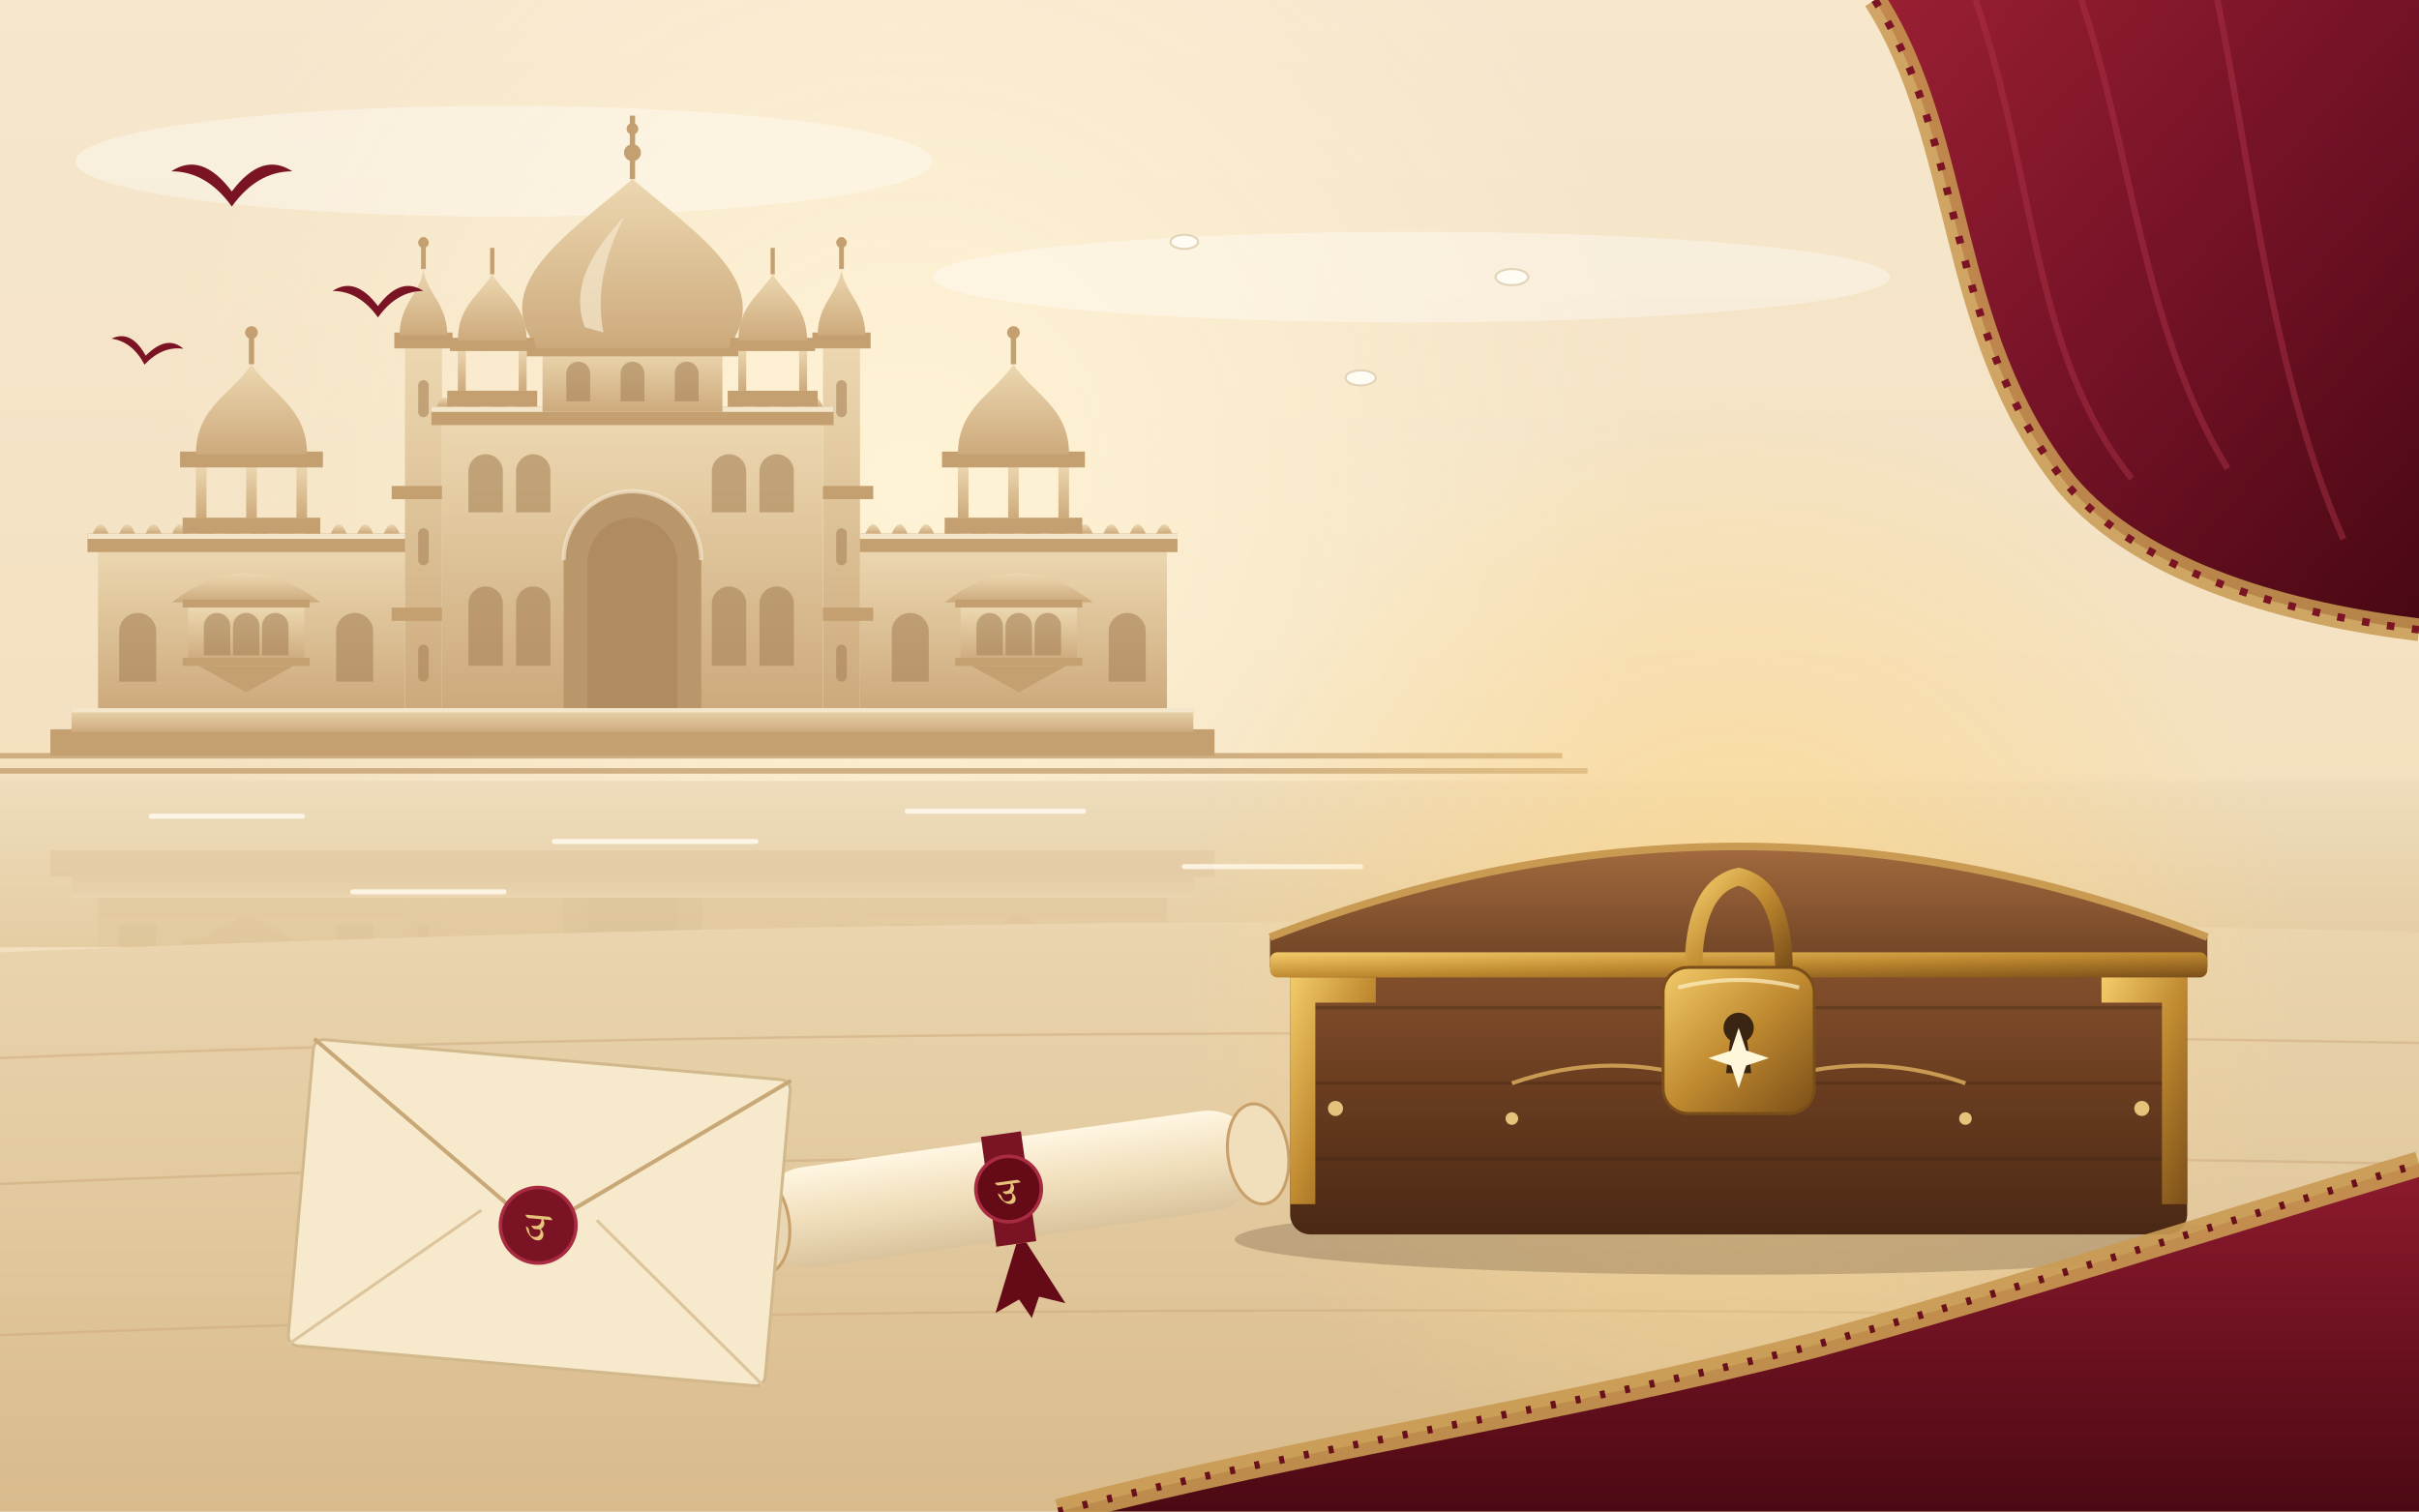
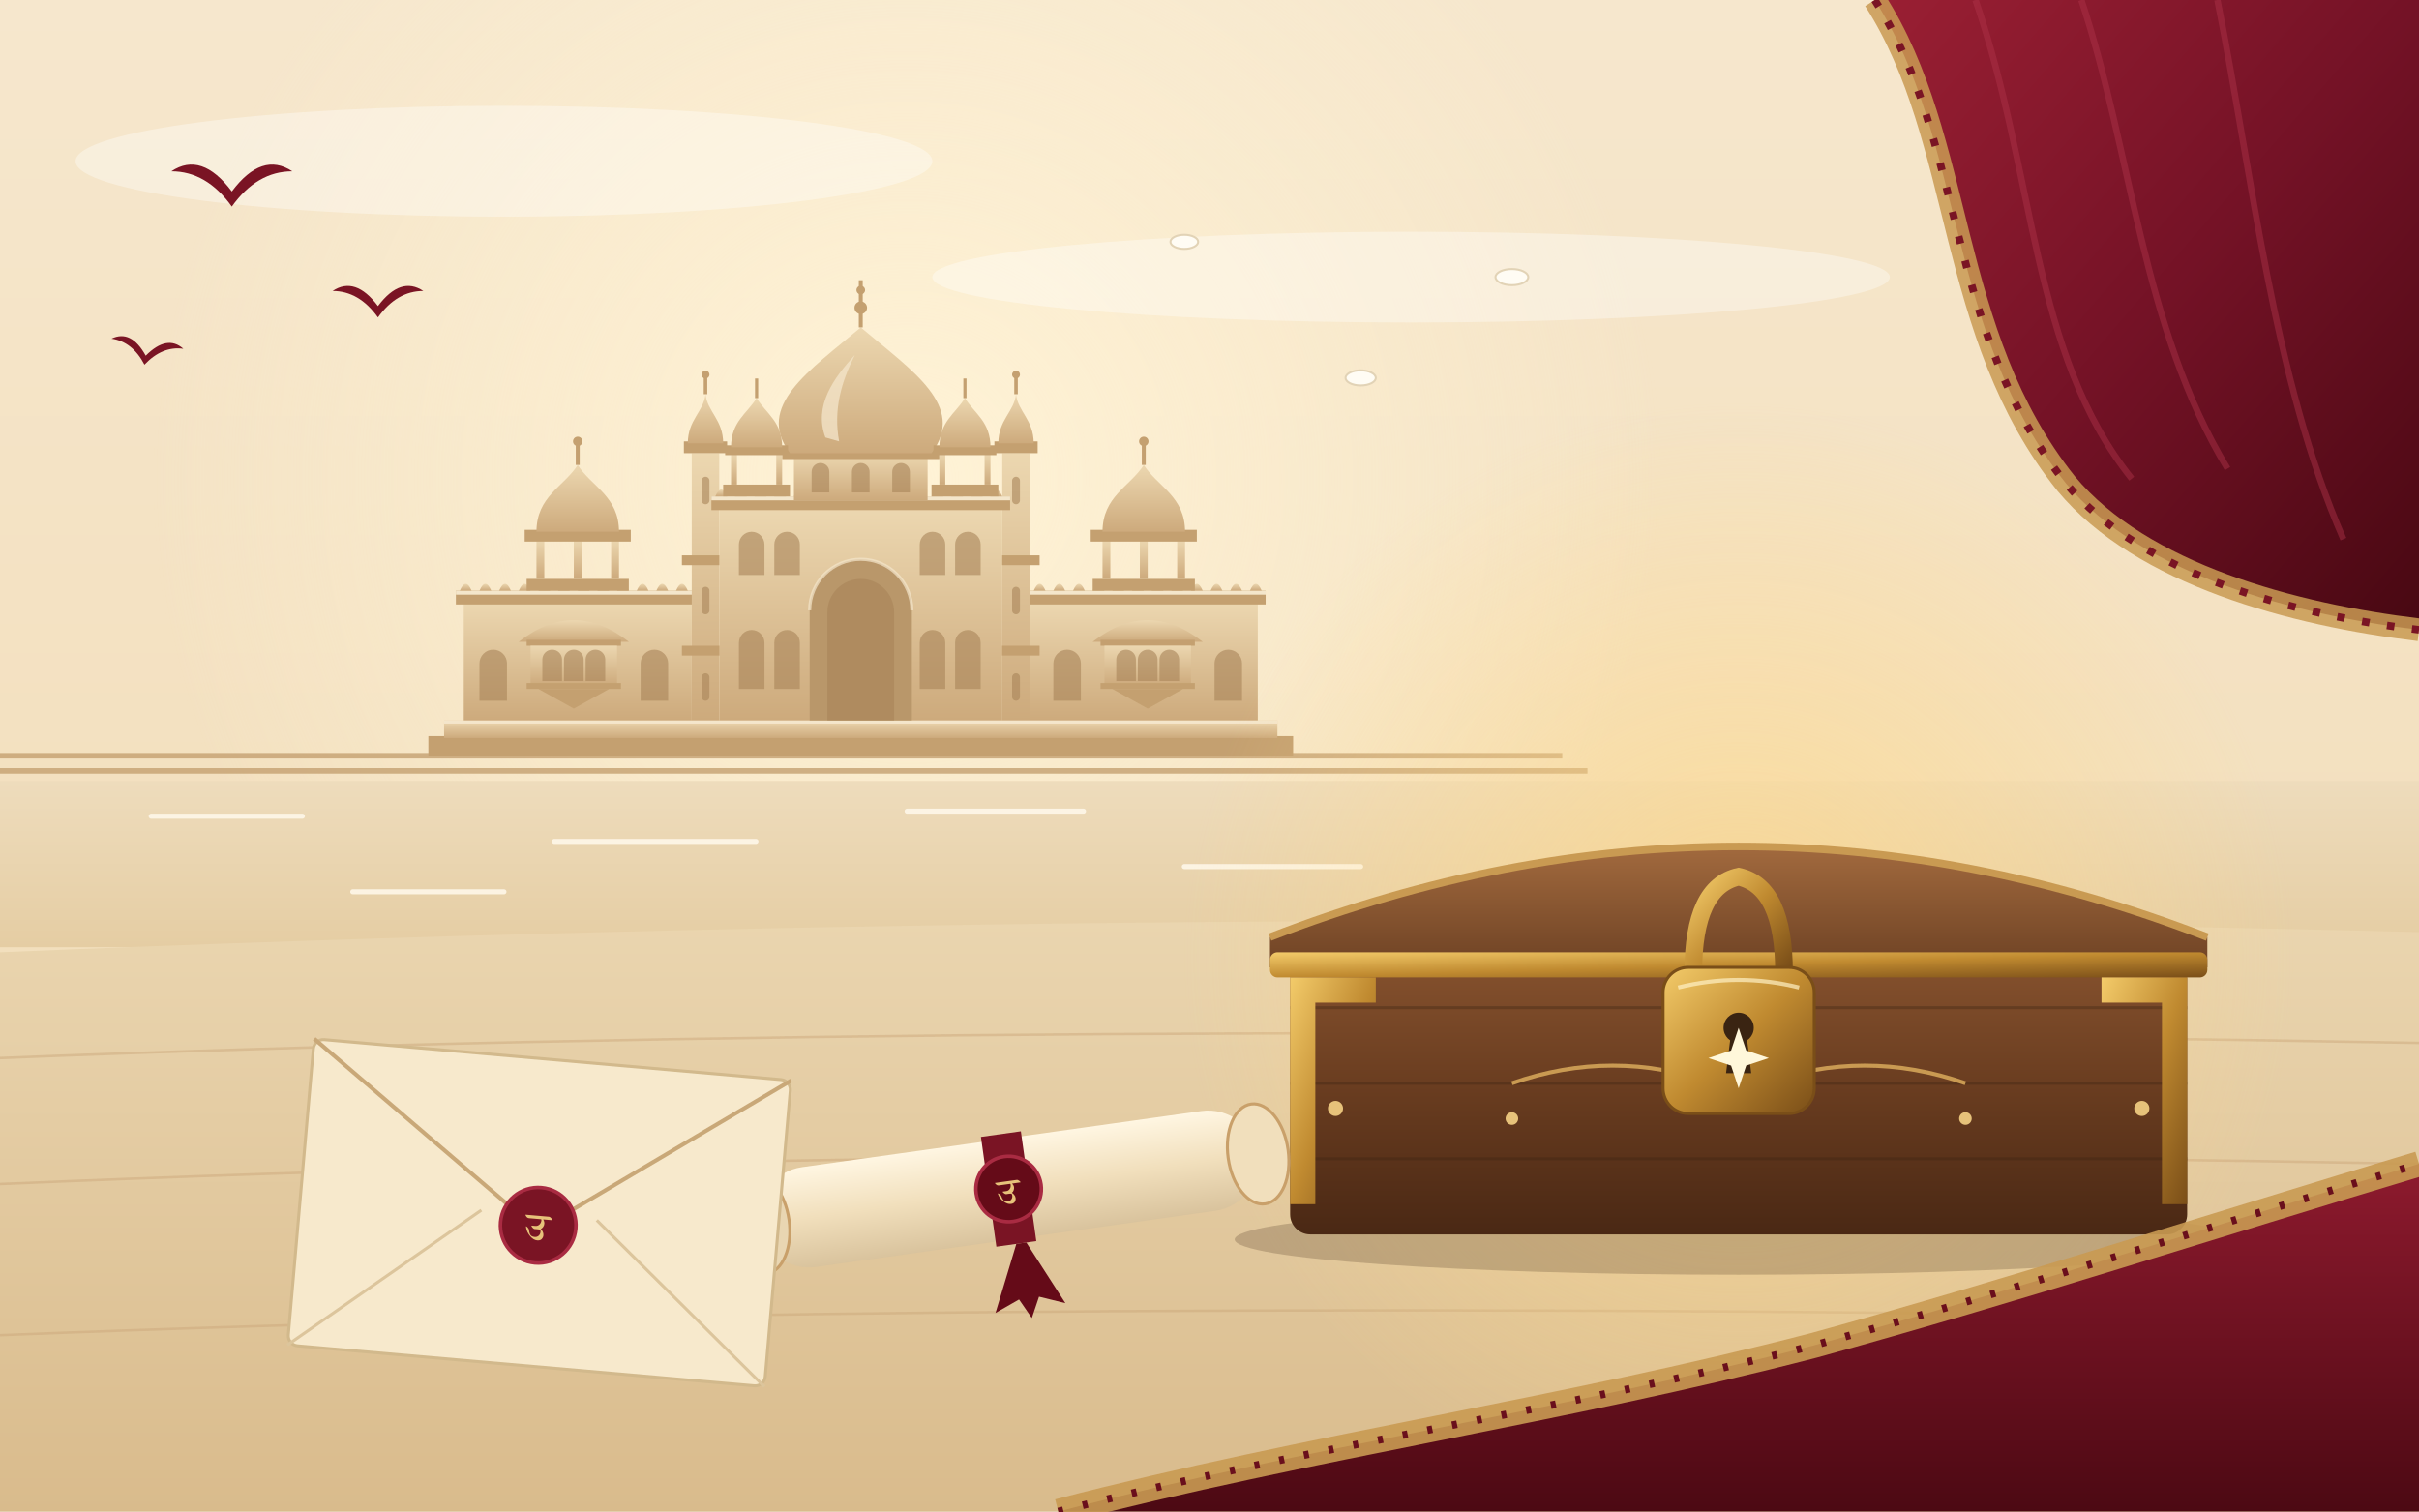
<svg xmlns="http://www.w3.org/2000/svg" viewBox="0 0 960 600">
  <defs>
    <linearGradient id="pvPalA" x1="0" y1="0" x2="0" y2="1">
      <stop offset="0" stop-color="#ECD7B0" />
      <stop offset="1" stop-color="#CDAA7C" />
    </linearGradient>
    <linearGradient id="pvSky" x1="0" y1="0" x2="0" y2="1">
      <stop offset="0" stop-color="#F6E7CD" />
      <stop offset=".55" stop-color="#F3E0BF" />
      <stop offset="1" stop-color="#EFD8B2" />
    </linearGradient>
    <radialGradient id="pvGlow" cx=".5" cy=".5" r=".5">
      <stop offset="0" stop-color="#FFF3D6" />
      <stop offset="1" stop-color="#FFF3D6" stop-opacity="0" />
    </radialGradient>
    <radialGradient id="pvWarm" cx=".5" cy=".5" r=".5">
      <stop offset="0" stop-color="#FFD98A" stop-opacity=".7" />
      <stop offset="1" stop-color="#FFD98A" stop-opacity="0" />
    </radialGradient>
    <linearGradient id="pvPal" x1="0" y1="0" x2="0" y2="1">
      <stop offset="0" stop-color="#E2C79C" />
      <stop offset="1" stop-color="#C9A576" />
    </linearGradient>
    <linearGradient id="pvRiver" x1="0" y1="0" x2="0" y2="1">
      <stop offset="0" stop-color="#EEDCBC" />
      <stop offset="1" stop-color="#E5CDA3" />
    </linearGradient>
    <linearGradient id="pvTable" x1="0" y1="0" x2="0" y2="1">
      <stop offset="0" stop-color="#EAD5AF" />
      <stop offset="1" stop-color="#D9BB8C" />
    </linearGradient>
    <linearGradient id="pvWood" x1="0" y1="0" x2="0" y2="1">
      <stop offset="0" stop-color="#8A5530" />
      <stop offset=".5" stop-color="#6A3D20" />
      <stop offset="1" stop-color="#4A2814" />
    </linearGradient>
    <linearGradient id="pvLid" x1="0" y1="0" x2="0" y2="1">
      <stop offset="0" stop-color="#A26A3E" />
      <stop offset="1" stop-color="#6E4224" />
    </linearGradient>
    <linearGradient id="pvBrass" x1="0" y1="0" x2="1" y2="1">
      <stop offset="0" stop-color="#F3CB6A" />
      <stop offset=".5" stop-color="#C08A30" />
      <stop offset="1" stop-color="#7A4E18" />
    </linearGradient>
    <linearGradient id="pvScroll" x1="0" y1="0" x2="0" y2="1">
      <stop offset="0" stop-color="#FFF6E2" />
      <stop offset=".5" stop-color="#F1DFBC" />
      <stop offset="1" stop-color="#D9C39D" />
    </linearGradient>
    <linearGradient id="pvVelvet" x1="0" y1="0" x2="1" y2="1">
      <stop offset="0" stop-color="#9A1F33" />
      <stop offset=".5" stop-color="#741226" />
      <stop offset="1" stop-color="#480812" />
    </linearGradient>
    <linearGradient id="pvVelvet2" x1="0" y1="0" x2="0" y2="1">
      <stop offset="0" stop-color="#8E1A2E" />
      <stop offset="1" stop-color="#4C0913" />
    </linearGradient>
  </defs>
  <rect width="960" height="600" fill="url(#pvSky)" />
  <circle class="uj-sunglow" cx="360" cy="190" r="300" fill="url(#pvGlow)" />
  <g fill="#FFFFFF" opacity=".35">
    <ellipse cx="200" cy="64" rx="170" ry="22" />
    <ellipse cx="560" cy="110" rx="190" ry="18" />
  </g>
-   <g transform="translate(20.0 37.5) scale(1.05)">
+   <g transform="translate(170 105.0) scale(0.78)">
    <g class="uj-palace">
      <rect x="0" y="240" width="440" height="10" fill="#C4A070" />
      <rect x="8" y="232" width="424" height="9" fill="url(#pvPalA)" />
      <rect x="8" y="232" width="424" height="1.6" fill="#F4E6CB" />
      <g>
        <rect x="18" y="172" width="116" height="60" fill="url(#pvPalA)" />
        <rect x="14" y="166" width="124" height="7" fill="#C4A070" />
        <rect x="14" y="166" width="124" height="2" fill="#F4E6CB" />
        <path d="M16 166 q3 -7 6 0Z" fill="url(#pvPalA)" />
        <path d="M26 166 q3 -7 6 0Z" fill="url(#pvPalA)" />
        <path d="M36 166 q3 -7 6 0Z" fill="url(#pvPalA)" />
        <path d="M46 166 q3 -7 6 0Z" fill="url(#pvPalA)" />
        <path d="M56 166 q3 -7 6 0Z" fill="url(#pvPalA)" />
        <path d="M66 166 q3 -7 6 0Z" fill="url(#pvPalA)" />
        <path d="M76 166 q3 -7 6 0Z" fill="url(#pvPalA)" />
        <path d="M86 166 q3 -7 6 0Z" fill="url(#pvPalA)" />
        <path d="M96 166 q3 -7 6 0Z" fill="url(#pvPalA)" />
        <path d="M106 166 q3 -7 6 0Z" fill="url(#pvPalA)" />
        <path d="M116 166 q3 -7 6 0Z" fill="url(#pvPalA)" />
        <path d="M126 166 q3 -7 6 0Z" fill="url(#pvPalA)" />
        <path d="M46 192 Q74 170 102 192Z" fill="url(#pvPalA)" />
        <rect x="50" y="191" width="48" height="3" fill="#C4A070" />
        <rect x="52" y="194" width="44" height="20" fill="url(#pvPalA)" />
        <path d="M58 212 V201.0 A5.0 5.0 0 0 1 68 201.0 V212Z" fill="#A88458" opacity=".6" />
        <path d="M69 212 V201.0 A5.0 5.0 0 0 1 79 201.0 V212Z" fill="#A88458" opacity=".6" />
        <path d="M80 212 V201.0 A5.0 5.0 0 0 1 90 201.0 V212Z" fill="#A88458" opacity=".6" />
        <rect x="50" y="213" width="48" height="3" fill="#C4A070" />
        <path d="M56 216 L74 226 L92 216Z" fill="#C4A070" />
        <path d="M26 222 V203.0 A7.0 7.0 0 0 1 40 203.0 V222Z" fill="#A88458" opacity=".6" />
        <path d="M108 222 V203.0 A7.0 7.0 0 0 1 122 203.0 V222Z" fill="#A88458" opacity=".6" />
        <rect x="50" y="160" width="52" height="6" fill="#C4A070" />
        <rect x="55" y="140" width="4" height="20" fill="url(#pvPalA)" />
        <rect x="74" y="140" width="4" height="20" fill="url(#pvPalA)" />
        <rect x="93" y="140" width="4" height="20" fill="url(#pvPalA)" />
        <rect x="49" y="135" width="54" height="6" fill="#C4A070" />
        <path d="M55 136 C55 118 69 113 76 102 C83 113 97 118 97 136Z" fill="url(#pvPalA)" />
        <path d="M76 102 V88" stroke="#C4A070" stroke-width="2" />
        <circle cx="76" cy="90" r="2.4" fill="#C4A070" />
        <rect x="134" y="96" width="14" height="136" fill="url(#pvPalA)" />
        <rect x="129" y="148" width="24" height="5" fill="#C4A070" />
        <rect x="129" y="194" width="24" height="5" fill="#C4A070" />
        <rect x="130" y="90" width="22" height="6" fill="#C4A070" />
        <path d="M132 91 C132 79 140 75 141 66 C142 75 150 79 150 91Z" fill="url(#pvPalA)" />
        <path d="M141 66 V54" stroke="#C4A070" stroke-width="1.8" />
        <circle cx="141" cy="56" r="2" fill="#C4A070" />
        <rect x="139" y="108" width="4" height="14" rx="2" fill="#A88458" opacity=".6" />
        <rect x="139" y="164" width="4" height="14" rx="2" fill="#A88458" opacity=".6" />
        <rect x="139" y="208" width="4" height="14" rx="2" fill="#A88458" opacity=".6" />
      </g>
      <g transform="translate(440 0) scale(-1 1)">
        <rect x="18" y="172" width="116" height="60" fill="url(#pvPalA)" />
        <rect x="14" y="166" width="124" height="7" fill="#C4A070" />
        <rect x="14" y="166" width="124" height="2" fill="#F4E6CB" />
        <path d="M16 166 q3 -7 6 0Z" fill="url(#pvPalA)" />
        <path d="M26 166 q3 -7 6 0Z" fill="url(#pvPalA)" />
        <path d="M36 166 q3 -7 6 0Z" fill="url(#pvPalA)" />
        <path d="M46 166 q3 -7 6 0Z" fill="url(#pvPalA)" />
        <path d="M56 166 q3 -7 6 0Z" fill="url(#pvPalA)" />
        <path d="M66 166 q3 -7 6 0Z" fill="url(#pvPalA)" />
        <path d="M76 166 q3 -7 6 0Z" fill="url(#pvPalA)" />
        <path d="M86 166 q3 -7 6 0Z" fill="url(#pvPalA)" />
        <path d="M96 166 q3 -7 6 0Z" fill="url(#pvPalA)" />
        <path d="M106 166 q3 -7 6 0Z" fill="url(#pvPalA)" />
        <path d="M116 166 q3 -7 6 0Z" fill="url(#pvPalA)" />
        <path d="M126 166 q3 -7 6 0Z" fill="url(#pvPalA)" />
        <path d="M46 192 Q74 170 102 192Z" fill="url(#pvPalA)" />
        <rect x="50" y="191" width="48" height="3" fill="#C4A070" />
        <rect x="52" y="194" width="44" height="20" fill="url(#pvPalA)" />
        <path d="M58 212 V201.0 A5.0 5.0 0 0 1 68 201.0 V212Z" fill="#A88458" opacity=".6" />
        <path d="M69 212 V201.0 A5.0 5.0 0 0 1 79 201.0 V212Z" fill="#A88458" opacity=".6" />
        <path d="M80 212 V201.0 A5.0 5.0 0 0 1 90 201.0 V212Z" fill="#A88458" opacity=".6" />
        <rect x="50" y="213" width="48" height="3" fill="#C4A070" />
        <path d="M56 216 L74 226 L92 216Z" fill="#C4A070" />
        <path d="M26 222 V203.0 A7.0 7.0 0 0 1 40 203.0 V222Z" fill="#A88458" opacity=".6" />
        <path d="M108 222 V203.0 A7.0 7.0 0 0 1 122 203.0 V222Z" fill="#A88458" opacity=".6" />
        <rect x="50" y="160" width="52" height="6" fill="#C4A070" />
        <rect x="55" y="140" width="4" height="20" fill="url(#pvPalA)" />
        <rect x="74" y="140" width="4" height="20" fill="url(#pvPalA)" />
        <rect x="93" y="140" width="4" height="20" fill="url(#pvPalA)" />
        <rect x="49" y="135" width="54" height="6" fill="#C4A070" />
        <path d="M55 136 C55 118 69 113 76 102 C83 113 97 118 97 136Z" fill="url(#pvPalA)" />
        <path d="M76 102 V88" stroke="#C4A070" stroke-width="2" />
        <circle cx="76" cy="90" r="2.4" fill="#C4A070" />
        <rect x="134" y="96" width="14" height="136" fill="url(#pvPalA)" />
        <rect x="129" y="148" width="24" height="5" fill="#C4A070" />
        <rect x="129" y="194" width="24" height="5" fill="#C4A070" />
        <rect x="130" y="90" width="22" height="6" fill="#C4A070" />
        <path d="M132 91 C132 79 140 75 141 66 C142 75 150 79 150 91Z" fill="url(#pvPalA)" />
        <path d="M141 66 V54" stroke="#C4A070" stroke-width="1.8" />
        <circle cx="141" cy="56" r="2" fill="#C4A070" />
        <rect x="139" y="108" width="4" height="14" rx="2" fill="#A88458" opacity=".6" />
        <rect x="139" y="164" width="4" height="14" rx="2" fill="#A88458" opacity=".6" />
        <rect x="139" y="208" width="4" height="14" rx="2" fill="#A88458" opacity=".6" />
      </g>
      <rect x="148" y="124" width="144" height="108" fill="url(#pvPalA)" />
      <rect x="144" y="118" width="152" height="7" fill="#C4A070" />
      <rect x="144" y="118" width="152" height="2" fill="#F4E6CB" />
      <path d="M146 118 q3 -7 6 0Z" fill="url(#pvPalA)" />
      <path d="M156 118 q3 -7 6 0Z" fill="url(#pvPalA)" />
      <path d="M166 118 q3 -7 6 0Z" fill="url(#pvPalA)" />
      <path d="M176 118 q3 -7 6 0Z" fill="url(#pvPalA)" />
      <path d="M186 118 q3 -7 6 0Z" fill="url(#pvPalA)" />
      <path d="M196 118 q3 -7 6 0Z" fill="url(#pvPalA)" />
      <path d="M206 118 q3 -7 6 0Z" fill="url(#pvPalA)" />
      <path d="M216 118 q3 -7 6 0Z" fill="url(#pvPalA)" />
      <path d="M226 118 q3 -7 6 0Z" fill="url(#pvPalA)" />
      <path d="M236 118 q3 -7 6 0Z" fill="url(#pvPalA)" />
      <path d="M246 118 q3 -7 6 0Z" fill="url(#pvPalA)" />
      <path d="M256 118 q3 -7 6 0Z" fill="url(#pvPalA)" />
      <path d="M266 118 q3 -7 6 0Z" fill="url(#pvPalA)" />
      <path d="M276 118 q3 -7 6 0Z" fill="url(#pvPalA)" />
      <path d="M286 118 q3 -7 6 0Z" fill="url(#pvPalA)" />
      <path d="M194 232 V176.0 A26.0 26.0 0 0 1 246 176.0 V232Z" fill="#B9976A" />
      <path d="M203 232 V177.0 A17.0 17.0 0 0 1 237 177.0 V232Z" fill="#A88458" opacity=".6" />
      <path d="M194 176 A26 26 0 0 1 246 176" fill="none" stroke="#F4E6CB" stroke-width="1.6" opacity=".7" />
      <path d="M158 158 V142.5 A6.5 6.5 0 0 1 171 142.5 V158Z" fill="#A88458" opacity=".6" />
      <path d="M158 216 V192.5 A6.5 6.5 0 0 1 171 192.5 V216Z" fill="#A88458" opacity=".6" />
      <path d="M176 158 V142.5 A6.5 6.5 0 0 1 189 142.5 V158Z" fill="#A88458" opacity=".6" />
      <path d="M176 216 V192.5 A6.5 6.5 0 0 1 189 192.5 V216Z" fill="#A88458" opacity=".6" />
      <path d="M250 158 V142.5 A6.5 6.5 0 0 1 263 142.5 V158Z" fill="#A88458" opacity=".6" />
      <path d="M250 216 V192.5 A6.5 6.5 0 0 1 263 192.5 V216Z" fill="#A88458" opacity=".6" />
      <path d="M268 158 V142.5 A6.5 6.5 0 0 1 281 142.5 V158Z" fill="#A88458" opacity=".6" />
      <path d="M268 216 V192.5 A6.5 6.5 0 0 1 281 192.5 V216Z" fill="#A88458" opacity=".6" />
      <rect x="186" y="96" width="68" height="24" fill="url(#pvPalA)" />
      <path d="M195 116 V105.5 A4.5 4.5 0 0 1 204 105.5 V116Z" fill="#A88458" opacity=".6" />
      <path d="M215.5 116 V105.5 A4.5 4.5 0 0 1 224.5 105.5 V116Z" fill="#A88458" opacity=".6" />
      <path d="M236 116 V105.5 A4.5 4.5 0 0 1 245 105.5 V116Z" fill="#A88458" opacity=".6" />
      <rect x="180" y="94" width="80" height="5" fill="#C4A070" />
      <path d="M184 96 C166 72 194 54 220 32 C246 54 274 72 256 96Z" fill="url(#pvPalA)" />
      <path d="M202 88 C196 72 206 58 217 46 C210 60 206 74 209 90Z" fill="#F4E6CB" opacity=".75" />
      <path d="M220 32 V8" stroke="#C4A070" stroke-width="2" />
      <circle cx="220" cy="22" r="3.2" fill="#C4A070" />
      <circle cx="220" cy="13" r="2.2" fill="#C4A070" />
      <rect x="150" y="112" width="34" height="6" fill="#C4A070" />
      <rect x="154" y="96" width="3" height="16" fill="url(#pvPalA)" />
      <rect x="177" y="96" width="3" height="16" fill="url(#pvPalA)" />
      <rect x="151" y="92" width="32" height="5" fill="#C4A070" />
      <path d="M154 93 C154 80 162 76 167 68 C172 76 180 80 180 93Z" fill="url(#pvPalA)" />
      <path d="M167 68 V58" stroke="#C4A070" stroke-width="1.6" />
      <rect x="256" y="112" width="34" height="6" fill="#C4A070" />
      <rect x="260" y="96" width="3" height="16" fill="url(#pvPalA)" />
      <rect x="283" y="96" width="3" height="16" fill="url(#pvPalA)" />
      <rect x="257" y="92" width="32" height="5" fill="#C4A070" />
      <path d="M260 93 C260 80 268 76 273 68 C278 76 286 80 286 93Z" fill="url(#pvPalA)" />
      <path d="M273 68 V58" stroke="#C4A070" stroke-width="1.6" />
    </g>
  </g>
  <g stroke="#C4A070" stroke-width="2.2" opacity=".8">
    <line x1="0" y1="300" x2="620" y2="300" />
    <line x1="0" y1="306" x2="630" y2="306" />
  </g>
  <rect x="0" y="310" width="960" height="66" fill="url(#pvRiver)" />
  <clipPath id="pvRivClip">
    <rect x="0" y="310" width="960" height="66" />
  </clipPath>
  <g clip-path="url(#pvRivClip)" opacity=".16">
-     <g transform="translate(20.0 600.0) scale(1.05 -1.05)">
+     <g transform="translate(170 600.0) scale(0.78 -0.78)">
      <g class="uj-palace">
        <rect x="0" y="240" width="440" height="10" fill="#C4A070" />
        <rect x="8" y="232" width="424" height="9" fill="url(#pvPalA)" />
        <rect x="8" y="232" width="424" height="1.6" fill="#F4E6CB" />
        <g>
          <rect x="18" y="172" width="116" height="60" fill="url(#pvPalA)" />
          <rect x="14" y="166" width="124" height="7" fill="#C4A070" />
          <rect x="14" y="166" width="124" height="2" fill="#F4E6CB" />
          <path d="M16 166 q3 -7 6 0Z" fill="url(#pvPalA)" />
          <path d="M26 166 q3 -7 6 0Z" fill="url(#pvPalA)" />
          <path d="M36 166 q3 -7 6 0Z" fill="url(#pvPalA)" />
          <path d="M46 166 q3 -7 6 0Z" fill="url(#pvPalA)" />
          <path d="M56 166 q3 -7 6 0Z" fill="url(#pvPalA)" />
          <path d="M66 166 q3 -7 6 0Z" fill="url(#pvPalA)" />
          <path d="M76 166 q3 -7 6 0Z" fill="url(#pvPalA)" />
          <path d="M86 166 q3 -7 6 0Z" fill="url(#pvPalA)" />
          <path d="M96 166 q3 -7 6 0Z" fill="url(#pvPalA)" />
          <path d="M106 166 q3 -7 6 0Z" fill="url(#pvPalA)" />
          <path d="M116 166 q3 -7 6 0Z" fill="url(#pvPalA)" />
          <path d="M126 166 q3 -7 6 0Z" fill="url(#pvPalA)" />
          <path d="M46 192 Q74 170 102 192Z" fill="url(#pvPalA)" />
          <rect x="50" y="191" width="48" height="3" fill="#C4A070" />
          <rect x="52" y="194" width="44" height="20" fill="url(#pvPalA)" />
          <path d="M58 212 V201.0 A5.0 5.0 0 0 1 68 201.0 V212Z" fill="#A88458" opacity=".6" />
          <path d="M69 212 V201.0 A5.0 5.0 0 0 1 79 201.0 V212Z" fill="#A88458" opacity=".6" />
          <path d="M80 212 V201.0 A5.0 5.0 0 0 1 90 201.0 V212Z" fill="#A88458" opacity=".6" />
          <rect x="50" y="213" width="48" height="3" fill="#C4A070" />
          <path d="M56 216 L74 226 L92 216Z" fill="#C4A070" />
          <path d="M26 222 V203.0 A7.0 7.0 0 0 1 40 203.0 V222Z" fill="#A88458" opacity=".6" />
          <path d="M108 222 V203.0 A7.0 7.0 0 0 1 122 203.0 V222Z" fill="#A88458" opacity=".6" />
          <rect x="50" y="160" width="52" height="6" fill="#C4A070" />
          <rect x="55" y="140" width="4" height="20" fill="url(#pvPalA)" />
          <rect x="74" y="140" width="4" height="20" fill="url(#pvPalA)" />
          <rect x="93" y="140" width="4" height="20" fill="url(#pvPalA)" />
          <rect x="49" y="135" width="54" height="6" fill="#C4A070" />
          <path d="M55 136 C55 118 69 113 76 102 C83 113 97 118 97 136Z" fill="url(#pvPalA)" />
          <path d="M76 102 V88" stroke="#C4A070" stroke-width="2" />
          <circle cx="76" cy="90" r="2.4" fill="#C4A070" />
          <rect x="134" y="96" width="14" height="136" fill="url(#pvPalA)" />
          <rect x="129" y="148" width="24" height="5" fill="#C4A070" />
          <rect x="129" y="194" width="24" height="5" fill="#C4A070" />
          <rect x="130" y="90" width="22" height="6" fill="#C4A070" />
          <path d="M132 91 C132 79 140 75 141 66 C142 75 150 79 150 91Z" fill="url(#pvPalA)" />
          <path d="M141 66 V54" stroke="#C4A070" stroke-width="1.8" />
          <circle cx="141" cy="56" r="2" fill="#C4A070" />
          <rect x="139" y="108" width="4" height="14" rx="2" fill="#A88458" opacity=".6" />
          <rect x="139" y="164" width="4" height="14" rx="2" fill="#A88458" opacity=".6" />
          <rect x="139" y="208" width="4" height="14" rx="2" fill="#A88458" opacity=".6" />
        </g>
        <g transform="translate(440 0) scale(-1 1)">
          <rect x="18" y="172" width="116" height="60" fill="url(#pvPalA)" />
          <rect x="14" y="166" width="124" height="7" fill="#C4A070" />
          <rect x="14" y="166" width="124" height="2" fill="#F4E6CB" />
          <path d="M16 166 q3 -7 6 0Z" fill="url(#pvPalA)" />
          <path d="M26 166 q3 -7 6 0Z" fill="url(#pvPalA)" />
          <path d="M36 166 q3 -7 6 0Z" fill="url(#pvPalA)" />
          <path d="M46 166 q3 -7 6 0Z" fill="url(#pvPalA)" />
          <path d="M56 166 q3 -7 6 0Z" fill="url(#pvPalA)" />
          <path d="M66 166 q3 -7 6 0Z" fill="url(#pvPalA)" />
          <path d="M76 166 q3 -7 6 0Z" fill="url(#pvPalA)" />
          <path d="M86 166 q3 -7 6 0Z" fill="url(#pvPalA)" />
          <path d="M96 166 q3 -7 6 0Z" fill="url(#pvPalA)" />
          <path d="M106 166 q3 -7 6 0Z" fill="url(#pvPalA)" />
          <path d="M116 166 q3 -7 6 0Z" fill="url(#pvPalA)" />
          <path d="M126 166 q3 -7 6 0Z" fill="url(#pvPalA)" />
          <path d="M46 192 Q74 170 102 192Z" fill="url(#pvPalA)" />
          <rect x="50" y="191" width="48" height="3" fill="#C4A070" />
          <rect x="52" y="194" width="44" height="20" fill="url(#pvPalA)" />
          <path d="M58 212 V201.0 A5.0 5.0 0 0 1 68 201.0 V212Z" fill="#A88458" opacity=".6" />
          <path d="M69 212 V201.0 A5.0 5.0 0 0 1 79 201.0 V212Z" fill="#A88458" opacity=".6" />
          <path d="M80 212 V201.0 A5.0 5.0 0 0 1 90 201.0 V212Z" fill="#A88458" opacity=".6" />
          <rect x="50" y="213" width="48" height="3" fill="#C4A070" />
          <path d="M56 216 L74 226 L92 216Z" fill="#C4A070" />
          <path d="M26 222 V203.0 A7.0 7.0 0 0 1 40 203.0 V222Z" fill="#A88458" opacity=".6" />
          <path d="M108 222 V203.0 A7.0 7.0 0 0 1 122 203.0 V222Z" fill="#A88458" opacity=".6" />
          <rect x="50" y="160" width="52" height="6" fill="#C4A070" />
          <rect x="55" y="140" width="4" height="20" fill="url(#pvPalA)" />
          <rect x="74" y="140" width="4" height="20" fill="url(#pvPalA)" />
          <rect x="93" y="140" width="4" height="20" fill="url(#pvPalA)" />
          <rect x="49" y="135" width="54" height="6" fill="#C4A070" />
          <path d="M55 136 C55 118 69 113 76 102 C83 113 97 118 97 136Z" fill="url(#pvPalA)" />
          <path d="M76 102 V88" stroke="#C4A070" stroke-width="2" />
          <circle cx="76" cy="90" r="2.4" fill="#C4A070" />
          <rect x="134" y="96" width="14" height="136" fill="url(#pvPalA)" />
          <rect x="129" y="148" width="24" height="5" fill="#C4A070" />
          <rect x="129" y="194" width="24" height="5" fill="#C4A070" />
          <rect x="130" y="90" width="22" height="6" fill="#C4A070" />
          <path d="M132 91 C132 79 140 75 141 66 C142 75 150 79 150 91Z" fill="url(#pvPalA)" />
          <path d="M141 66 V54" stroke="#C4A070" stroke-width="1.8" />
          <circle cx="141" cy="56" r="2" fill="#C4A070" />
          <rect x="139" y="108" width="4" height="14" rx="2" fill="#A88458" opacity=".6" />
          <rect x="139" y="164" width="4" height="14" rx="2" fill="#A88458" opacity=".6" />
          <rect x="139" y="208" width="4" height="14" rx="2" fill="#A88458" opacity=".6" />
        </g>
        <rect x="148" y="124" width="144" height="108" fill="url(#pvPalA)" />
        <rect x="144" y="118" width="152" height="7" fill="#C4A070" />
        <rect x="144" y="118" width="152" height="2" fill="#F4E6CB" />
        <path d="M146 118 q3 -7 6 0Z" fill="url(#pvPalA)" />
        <path d="M156 118 q3 -7 6 0Z" fill="url(#pvPalA)" />
        <path d="M166 118 q3 -7 6 0Z" fill="url(#pvPalA)" />
        <path d="M176 118 q3 -7 6 0Z" fill="url(#pvPalA)" />
        <path d="M186 118 q3 -7 6 0Z" fill="url(#pvPalA)" />
        <path d="M196 118 q3 -7 6 0Z" fill="url(#pvPalA)" />
        <path d="M206 118 q3 -7 6 0Z" fill="url(#pvPalA)" />
        <path d="M216 118 q3 -7 6 0Z" fill="url(#pvPalA)" />
        <path d="M226 118 q3 -7 6 0Z" fill="url(#pvPalA)" />
        <path d="M236 118 q3 -7 6 0Z" fill="url(#pvPalA)" />
        <path d="M246 118 q3 -7 6 0Z" fill="url(#pvPalA)" />
        <path d="M256 118 q3 -7 6 0Z" fill="url(#pvPalA)" />
        <path d="M266 118 q3 -7 6 0Z" fill="url(#pvPalA)" />
        <path d="M276 118 q3 -7 6 0Z" fill="url(#pvPalA)" />
        <path d="M286 118 q3 -7 6 0Z" fill="url(#pvPalA)" />
        <path d="M194 232 V176.0 A26.0 26.0 0 0 1 246 176.0 V232Z" fill="#B9976A" />
        <path d="M203 232 V177.0 A17.0 17.0 0 0 1 237 177.0 V232Z" fill="#A88458" opacity=".6" />
        <path d="M194 176 A26 26 0 0 1 246 176" fill="none" stroke="#F4E6CB" stroke-width="1.6" opacity=".7" />
        <path d="M158 158 V142.5 A6.5 6.5 0 0 1 171 142.5 V158Z" fill="#A88458" opacity=".6" />
        <path d="M158 216 V192.5 A6.5 6.5 0 0 1 171 192.5 V216Z" fill="#A88458" opacity=".6" />
        <path d="M176 158 V142.5 A6.5 6.5 0 0 1 189 142.5 V158Z" fill="#A88458" opacity=".6" />
        <path d="M176 216 V192.5 A6.5 6.5 0 0 1 189 192.5 V216Z" fill="#A88458" opacity=".6" />
        <path d="M250 158 V142.5 A6.5 6.5 0 0 1 263 142.5 V158Z" fill="#A88458" opacity=".6" />
        <path d="M250 216 V192.5 A6.5 6.5 0 0 1 263 192.5 V216Z" fill="#A88458" opacity=".6" />
        <path d="M268 158 V142.5 A6.5 6.5 0 0 1 281 142.5 V158Z" fill="#A88458" opacity=".6" />
        <path d="M268 216 V192.5 A6.5 6.5 0 0 1 281 192.5 V216Z" fill="#A88458" opacity=".6" />
        <rect x="186" y="96" width="68" height="24" fill="url(#pvPalA)" />
        <path d="M195 116 V105.5 A4.5 4.5 0 0 1 204 105.5 V116Z" fill="#A88458" opacity=".6" />
        <path d="M215.5 116 V105.5 A4.5 4.5 0 0 1 224.5 105.5 V116Z" fill="#A88458" opacity=".6" />
        <path d="M236 116 V105.5 A4.5 4.5 0 0 1 245 105.5 V116Z" fill="#A88458" opacity=".6" />
        <rect x="180" y="94" width="80" height="5" fill="#C4A070" />
        <path d="M184 96 C166 72 194 54 220 32 C246 54 274 72 256 96Z" fill="url(#pvPalA)" />
        <path d="M202 88 C196 72 206 58 217 46 C210 60 206 74 209 90Z" fill="#F4E6CB" opacity=".75" />
        <path d="M220 32 V8" stroke="#C4A070" stroke-width="2" />
        <circle cx="220" cy="22" r="3.2" fill="#C4A070" />
        <circle cx="220" cy="13" r="2.2" fill="#C4A070" />
        <rect x="150" y="112" width="34" height="6" fill="#C4A070" />
        <rect x="154" y="96" width="3" height="16" fill="url(#pvPalA)" />
        <rect x="177" y="96" width="3" height="16" fill="url(#pvPalA)" />
        <rect x="151" y="92" width="32" height="5" fill="#C4A070" />
        <path d="M154 93 C154 80 162 76 167 68 C172 76 180 80 180 93Z" fill="url(#pvPalA)" />
        <path d="M167 68 V58" stroke="#C4A070" stroke-width="1.6" />
        <rect x="256" y="112" width="34" height="6" fill="#C4A070" />
        <rect x="260" y="96" width="3" height="16" fill="url(#pvPalA)" />
        <rect x="283" y="96" width="3" height="16" fill="url(#pvPalA)" />
        <rect x="257" y="92" width="32" height="5" fill="#C4A070" />
        <path d="M260 93 C260 80 268 76 273 68 C278 76 286 80 286 93Z" fill="url(#pvPalA)" />
        <path d="M273 68 V58" stroke="#C4A070" stroke-width="1.6" />
      </g>
    </g>
  </g>
  <g class="uj-shimmer" stroke="#FFF9EC" stroke-width="2" stroke-linecap="round" opacity=".85">
    <line x1="60" y1="324" x2="120" y2="324" />
    <line x1="220" y1="334" x2="300" y2="334" />
    <line x1="360" y1="322" x2="430" y2="322" />
    <line x1="470" y1="344" x2="540" y2="344" />
    <line x1="140" y1="354" x2="200" y2="354" />
  </g>
  <g fill="#7A1424">
    <g class="uj-b1" transform="translate(92 74)">
      <g class="uj-bird-fly">
        <path class="uj-bird-wing" d="M-24 -6 Q-12 -14 0 2 Q12 -14 24 -6 Q10 -6 0 8 Q-10 -6 -24 -6Z" />
      </g>
    </g>
    <g class="uj-b2" transform="translate(150 120) scale(.75)">
      <g class="uj-bird-fly">
        <path class="uj-bird-wing" d="M-24 -6 Q-12 -14 0 2 Q12 -14 24 -6 Q10 -6 0 8 Q-10 -6 -24 -6Z" />
      </g>
    </g>
    <g class="uj-b3" transform="translate(58 140) scale(.6) rotate(8)">
      <g class="uj-bird-fly">
        <path class="uj-bird-wing" d="M-24 -6 Q-12 -14 0 2 Q12 -14 24 -6 Q10 -6 0 8 Q-10 -6 -24 -6Z" />
      </g>
    </g>
  </g>
  <path d="M0 378 Q480 358 960 370 V600 H0Z" fill="url(#pvTable)" />
  <g stroke="#C9A578" stroke-width="1" opacity=".45" fill="none">
    <path d="M0 420 Q400 404 960 414" />
    <path d="M0 470 Q420 452 960 462" />
    <path d="M0 530 Q400 514 960 524" />
  </g>
  <circle class="pv-lamp" cx="690" cy="380" r="220" fill="url(#pvWarm)" />
  <ellipse cx="690" cy="492" rx="200" ry="14" fill="#3A2412" opacity=".22" />
  <rect x="512" y="372" width="356" height="118" rx="8" fill="url(#pvWood)" />
  <g stroke="#3A2212" stroke-width="1.2" opacity=".35">
    <line x1="512" y1="400" x2="868" y2="400" />
    <line x1="512" y1="430" x2="868" y2="430" />
    <line x1="512" y1="460" x2="868" y2="460" />
  </g>
  <path d="M504 372 Q690 300 876 372 L876 384 L504 384Z" fill="url(#pvLid)" />
  <path d="M504 372 Q690 300 876 372" fill="none" stroke="#C99A52" stroke-width="3" />
  <rect x="504" y="378" width="372" height="10" rx="3" fill="url(#pvBrass)" />
  <g fill="url(#pvBrass)">
    <path d="M512 388 H546 V398 H522 V478 H512Z" />
    <path d="M868 388 H834 V398 H858 V478 H868Z" />
    <path d="M512 490 H546 V480 H522 V410 H512Z" opacity=".0" />
  </g>
  <g fill="#E7C27A">
    <circle cx="530" cy="440" r="3" />
    <circle cx="850" cy="440" r="3" />
    <circle cx="600" cy="444" r="2.5" />
    <circle cx="780" cy="444" r="2.5" />
  </g>
  <path d="M600 430 Q640 416 680 430 M700 430 Q740 416 780 430" fill="none" stroke="#C99A52" stroke-width="1.6" />
  <path d="M672 386 Q672 352 690 348 Q708 352 708 386" fill="none" stroke="url(#pvBrass)" stroke-width="7" stroke-linecap="round" />
  <rect x="660" y="384" width="60" height="58" rx="10" fill="url(#pvBrass)" stroke="#7A4E18" stroke-width="1.2" />
  <circle cx="690" cy="408" r="6" fill="#3A2412" />
  <path d="M687 410 L693 410 L695 426 L685 426Z" fill="#3A2412" />
  <path d="M666 392 Q690 386 714 392" fill="none" stroke="#FFF1C4" stroke-width="1.6" opacity=".7" />
  <path class="pv-glint" d="M690 408 L693 417 L702 420 L693 423 L690 432 L687 423 L678 420 L687 417Z" fill="#FFF7DA" />
  <g transform="rotate(-8 400 470)">
    <rect x="300" y="452" width="200" height="40" rx="20" fill="url(#pvScroll)" />
    <ellipse cx="300" cy="472" rx="12" ry="20" fill="#E9D6B2" stroke="#C9A06A" stroke-width="1.2" />
    <ellipse cx="300" cy="472" rx="5" ry="9" fill="#C9A06A" />
    <ellipse cx="500" cy="472" rx="12" ry="20" fill="#F1DFBC" stroke="#C9A06A" stroke-width="1.2" />
    <rect x="392" y="450" width="16" height="44" fill="#7A1424" />
    <path d="M400 494 L388 520 L398 516 L402 524 L406 516 L416 520 L404 494Z" fill="#650B18" />
    <circle cx="400" cy="472" r="13" fill="#650B18" stroke="#A92B42" stroke-width="1.4" />
    <text x="400" y="478" text-anchor="middle" font-family="Yatra One, serif" font-size="15" fill="#E7C27A">उ</text>
  </g>
  <g transform="rotate(5 210 470)">
    <rect x="120" y="420" width="190" height="122" rx="4" fill="#F7E9CC" stroke="#D2B98C" stroke-width="1.2" />
    <path d="M120 420 L215 488 L310 420" fill="none" stroke="#C9A878" stroke-width="1.6" />
    <path d="M120 542 L192 482 M310 542 L238 482" fill="none" stroke="#DCC59C" stroke-width="1.2" />
    <circle cx="215" cy="486" r="15" fill="#7A1424" stroke="#A92B42" stroke-width="1.4" />
    <text x="215" y="492" text-anchor="middle" font-family="Yatra One, serif" font-size="16" fill="#E7C27A">उ</text>
  </g>
  <path d="M744 0 C780 56 772 132 820 192 C850 228 910 244 960 250 V0Z" fill="url(#pvVelvet)" />
  <g fill="none" stroke="#B0344A" stroke-width="2.5" opacity=".45">
    <path d="M784 0 C808 70 806 140 846 190" />
    <path d="M826 0 C846 60 850 130 884 186" />
    <path d="M880 0 C894 70 902 150 930 214" />
  </g>
  <path d="M744 0 C780 56 772 132 820 192 C850 228 910 244 960 250" fill="none" stroke="#C99A52" stroke-width="9" opacity=".85" />
  <path d="M744 0 C780 56 772 132 820 192 C850 228 910 244 960 250" fill="none" stroke="#7A1424" stroke-width="3" stroke-dasharray="3 7" />
  <path d="M420 600 C520 574 620 560 720 534 C800 512 880 486 960 462 V600Z" fill="url(#pvVelvet2)" />
  <path d="M420 600 C520 574 620 560 720 534 C800 512 880 486 960 462" fill="none" stroke="#C99A52" stroke-width="10" opacity=".9" />
  <path d="M420 600 C520 574 620 560 720 534 C800 512 880 486 960 462" fill="none" stroke="#6A0F1C" stroke-width="3" stroke-dasharray="2 8" />
  <g fill="#FFFCF4" stroke="#E2D3B6" stroke-width=".8">
    <g class="uj-p1" transform="translate(600 110)">
      <g class="uj-petal">
        <ellipse rx="6.5" ry="3.2" />
      </g>
    </g>
    <g class="uj-p2" transform="translate(470 96)">
      <g class="uj-petal">
        <ellipse rx="5.5" ry="2.8" />
      </g>
    </g>
    <g class="uj-p3" transform="translate(540 150)">
      <g class="uj-petal">
        <ellipse rx="6" ry="3" />
      </g>
    </g>
  </g>
</svg>
